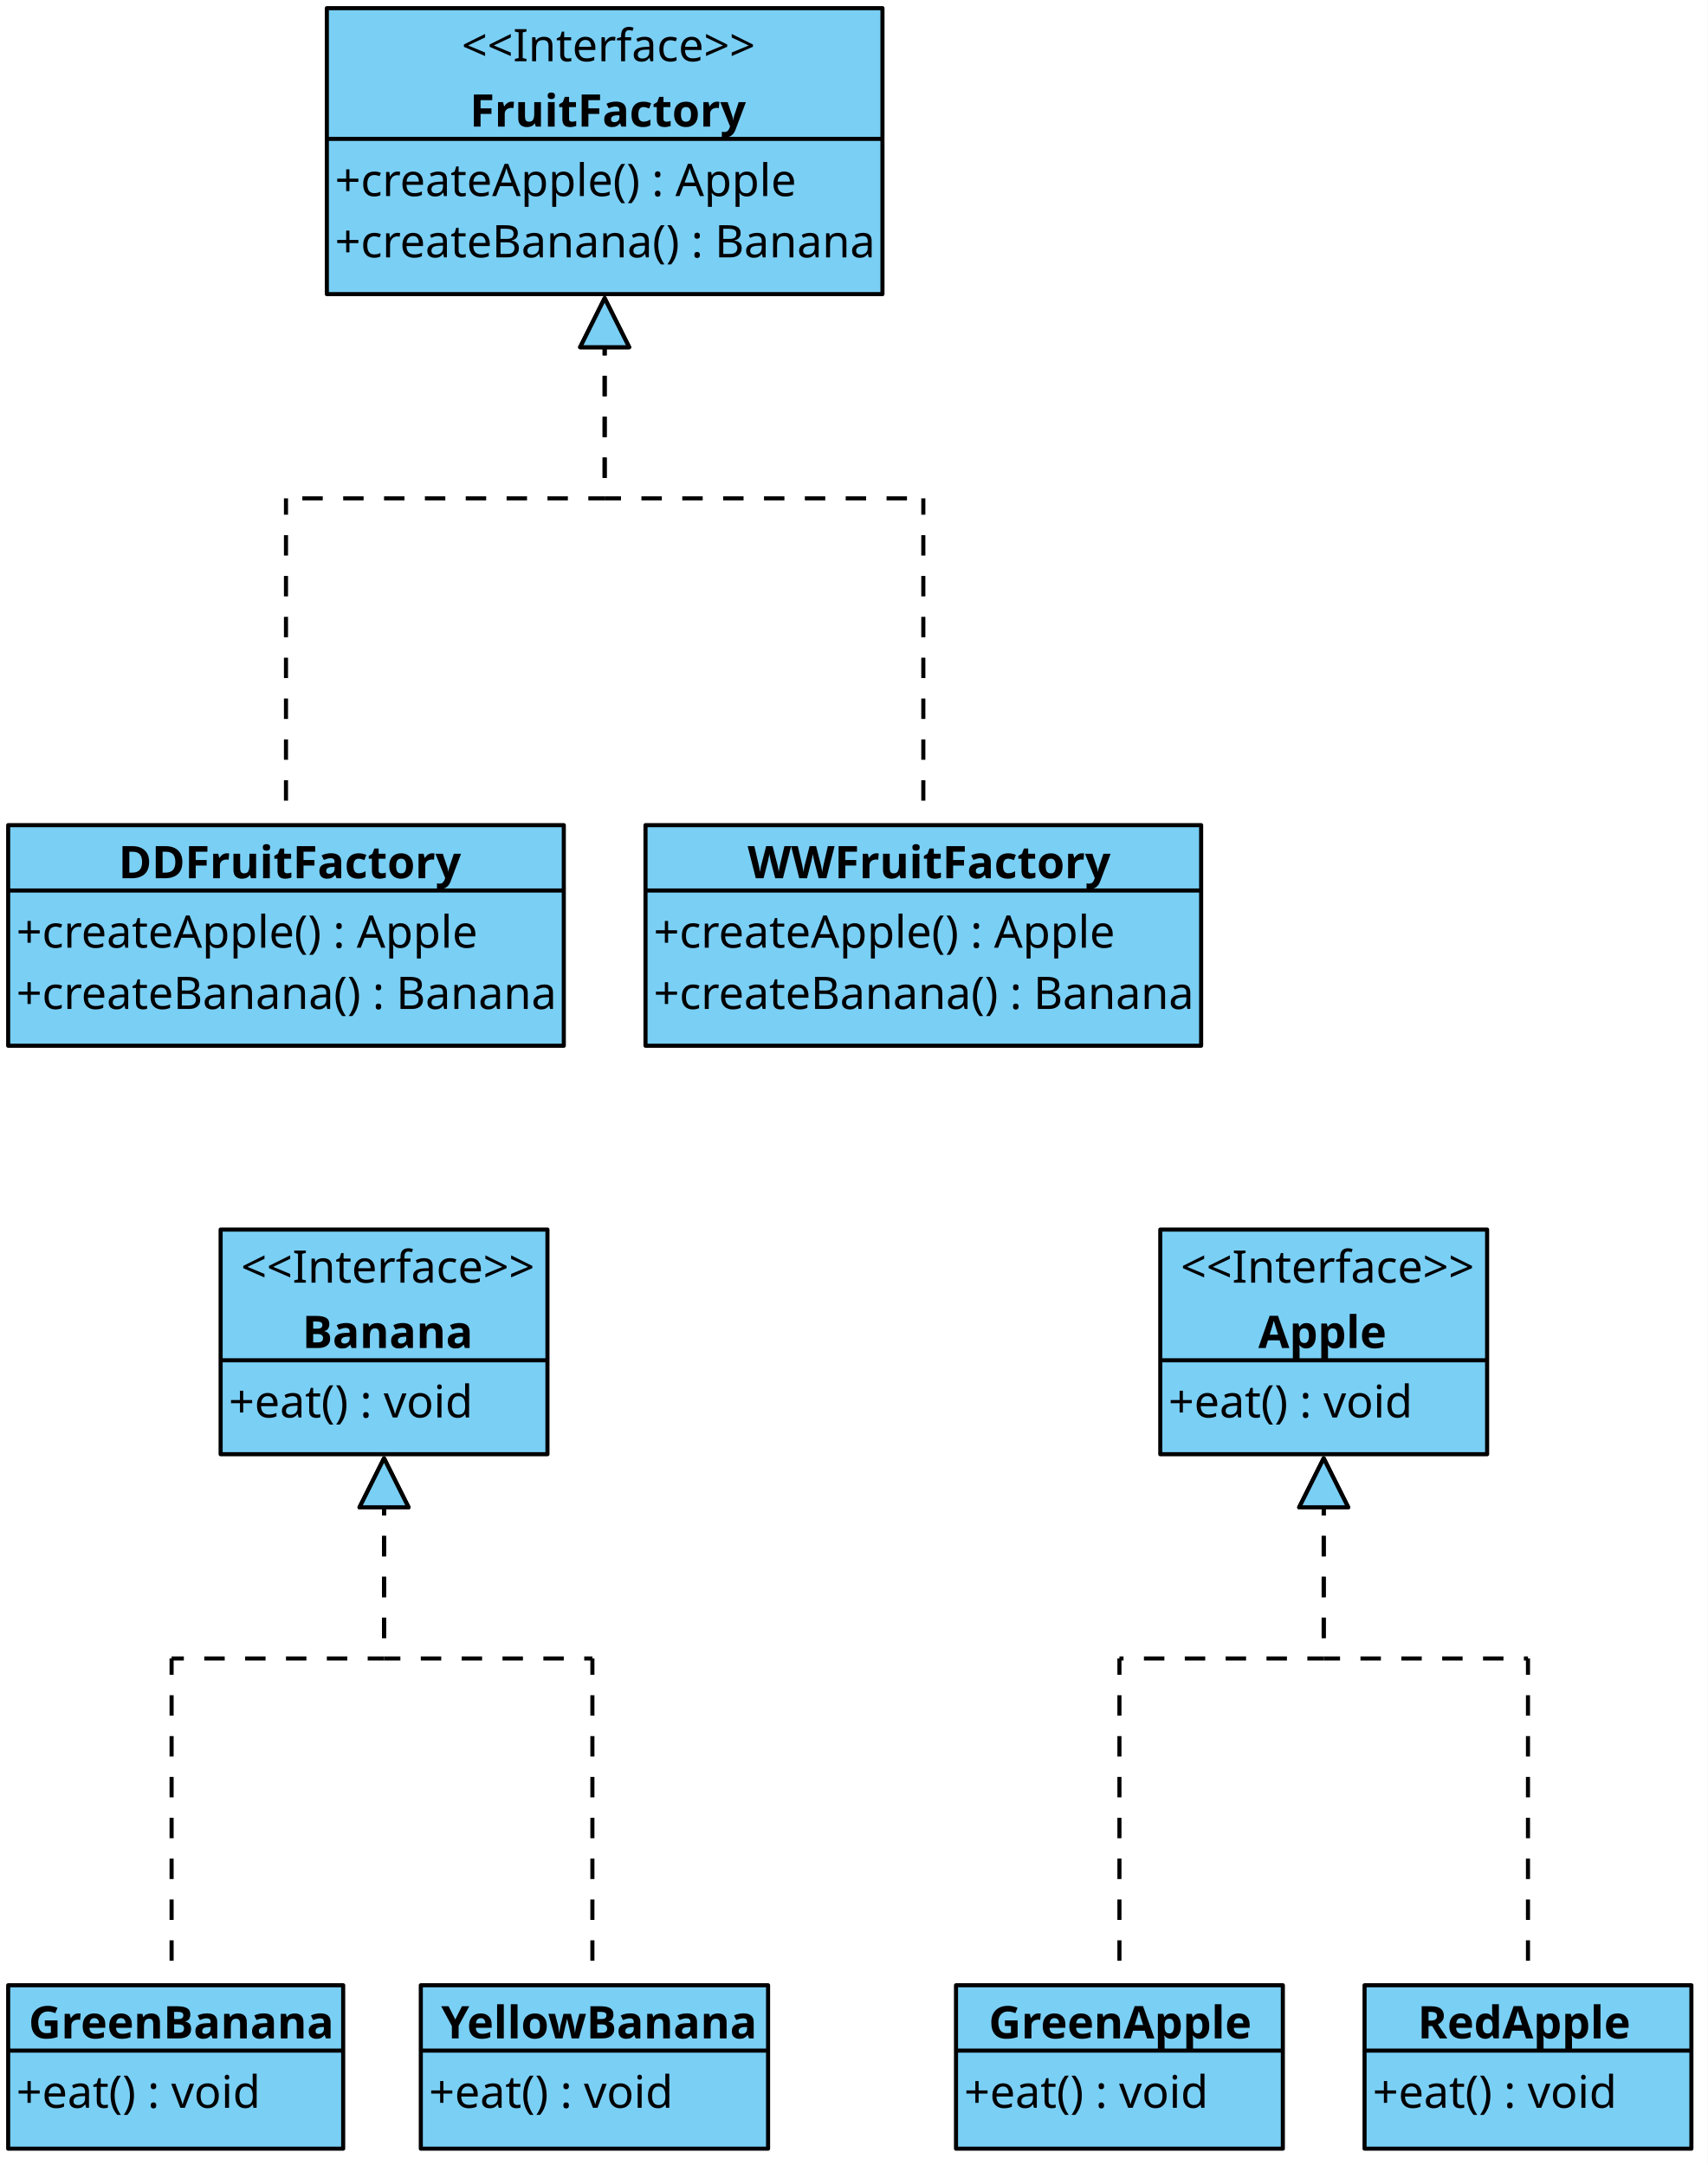
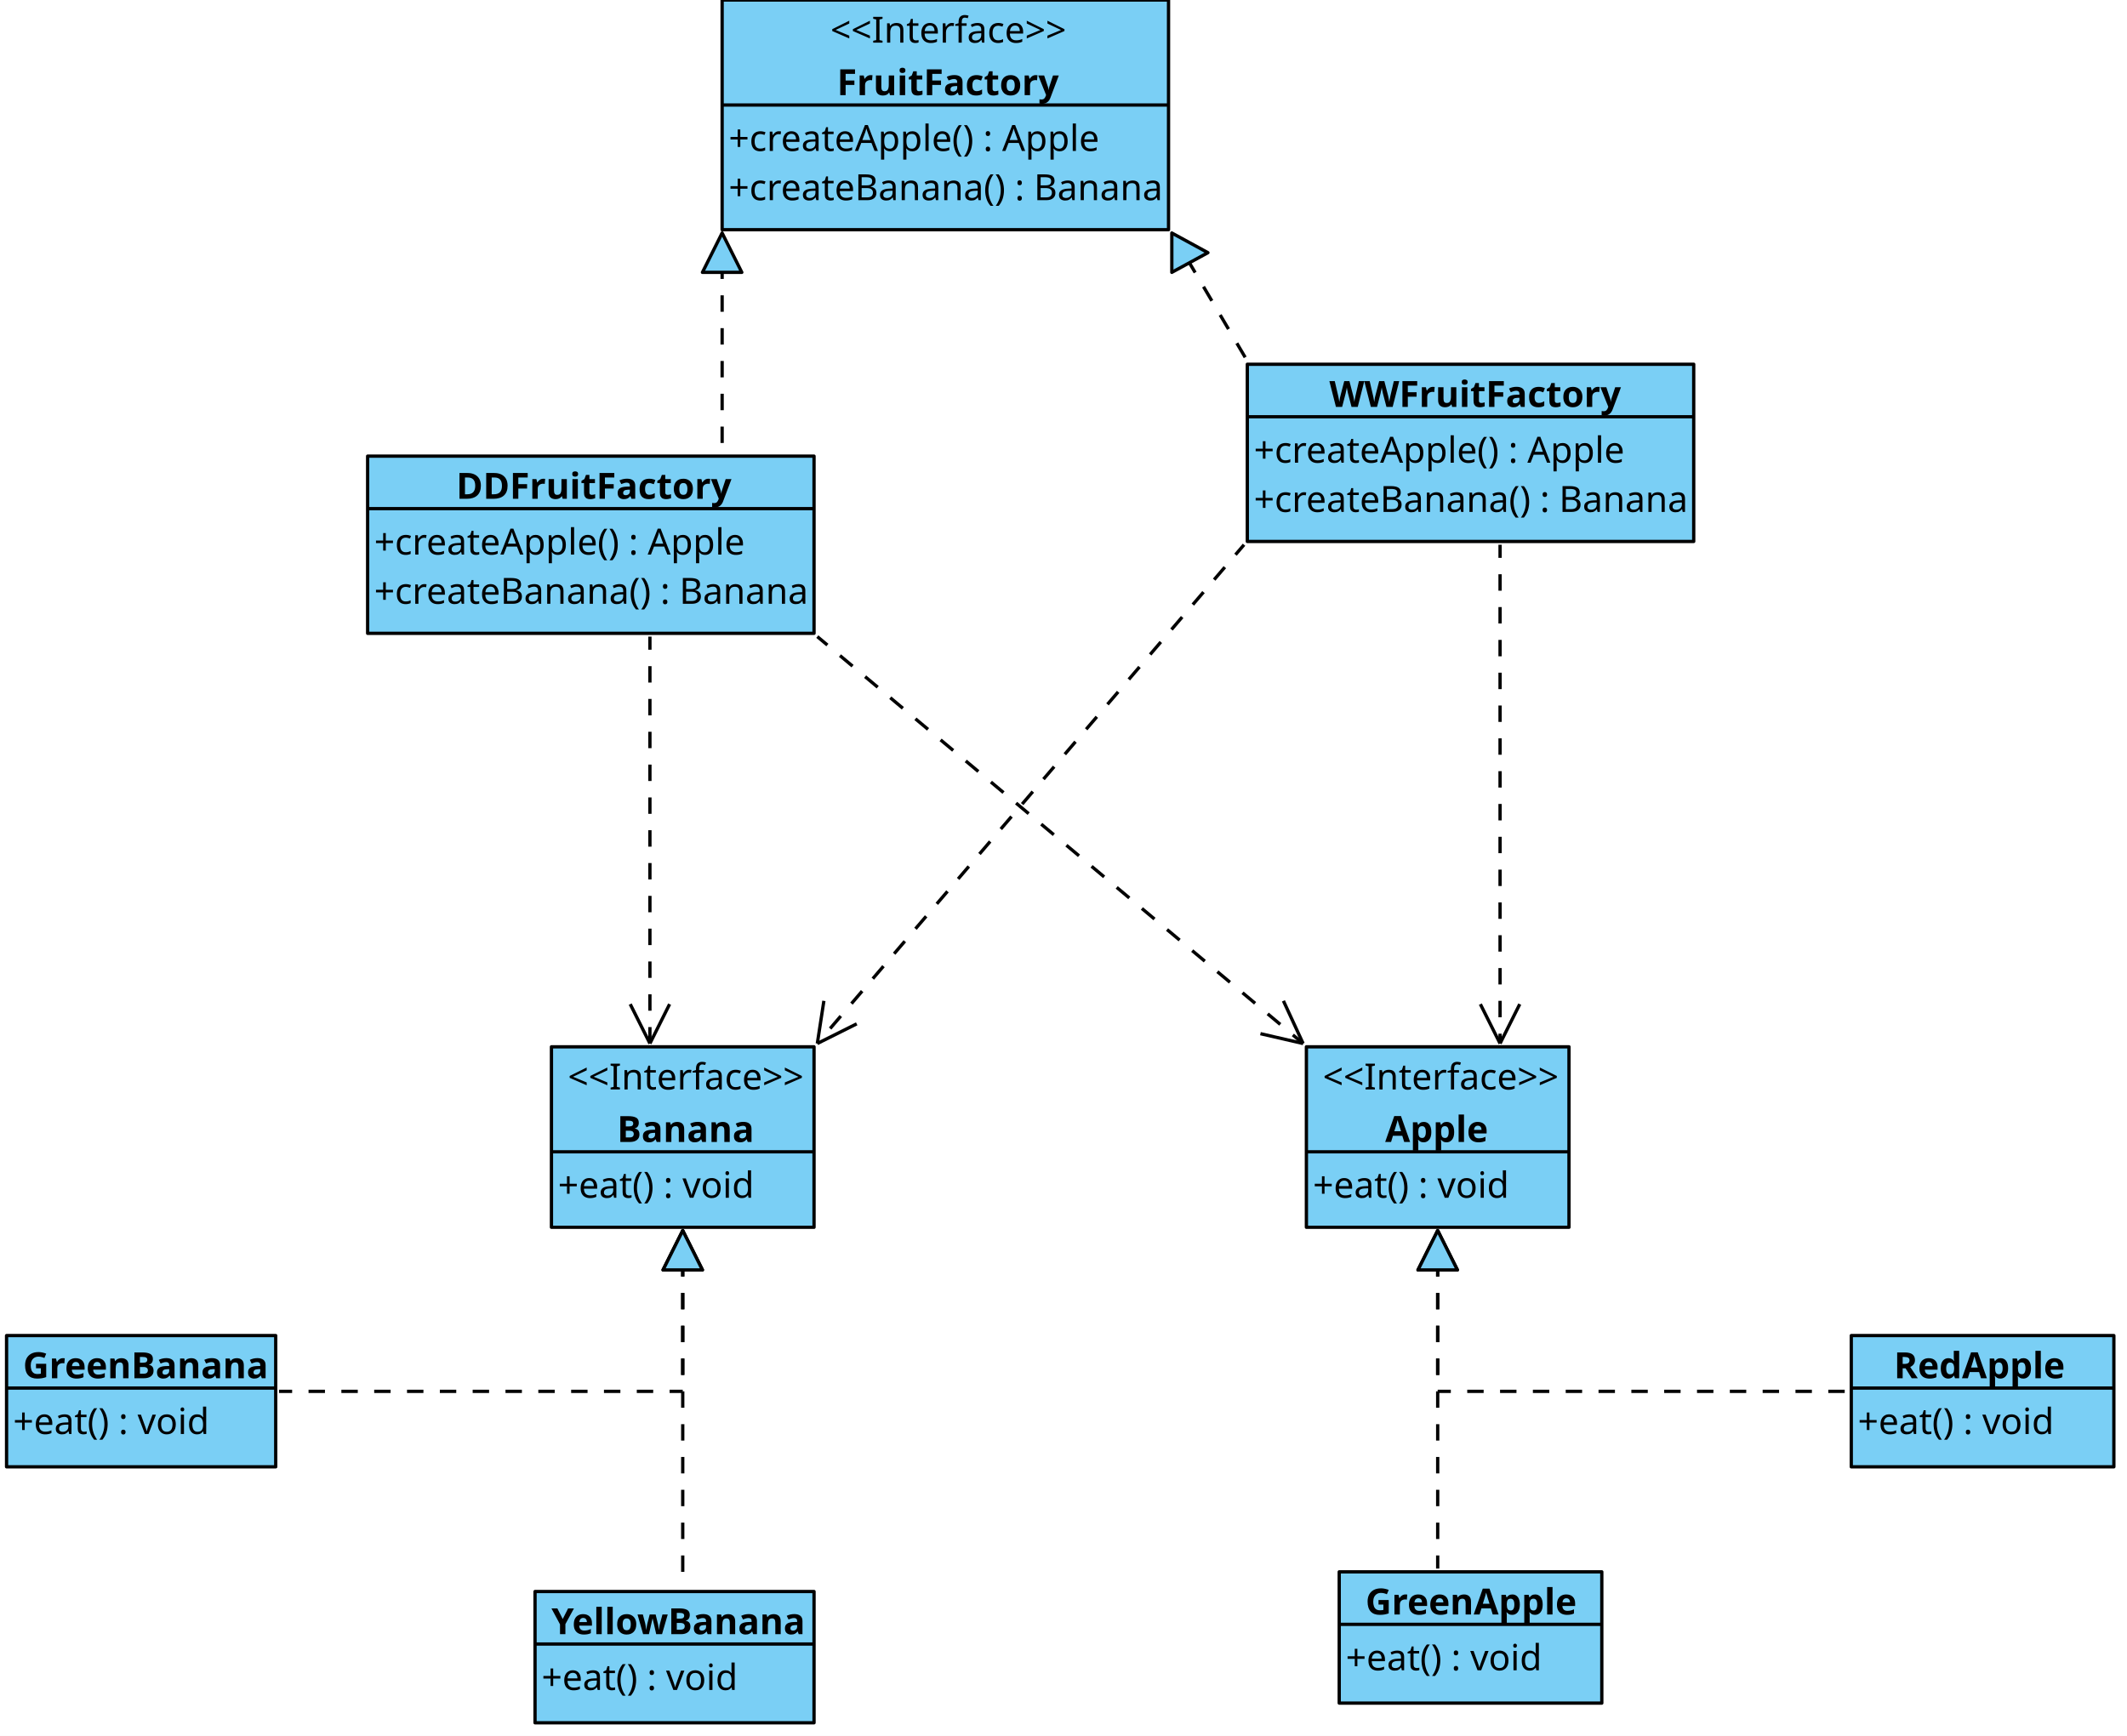
- <svg xmlns="http://www.w3.org/2000/svg" fill-opacity="0" color-rendering="auto" color-interpolation="auto" text-rendering="auto" stroke="rgb(0,0,0)" stroke-linecap="square" width="418" stroke-miterlimit="10" shape-rendering="auto" stroke-opacity="0" fill="rgb(0,0,0)" stroke-dasharray="none" font-weight="normal" stroke-width="1" height="530" font-family="'Dialog'" font-style="normal" stroke-linejoin="miter" font-size="12px" stroke-dashoffset="0" image-rendering="auto">
+ <svg xmlns="http://www.w3.org/2000/svg" fill-opacity="0" color-rendering="auto" color-interpolation="auto" text-rendering="auto" stroke="rgb(0,0,0)" stroke-linecap="square" width="648" stroke-miterlimit="10" shape-rendering="auto" stroke-opacity="0" fill="rgb(0,0,0)" stroke-dasharray="none" font-weight="normal" stroke-width="1" height="529" font-family="'Dialog'" font-style="normal" stroke-linejoin="miter" font-size="12px" stroke-dashoffset="0" image-rendering="auto">
  <defs id="genericDefs" />
  <g>
    <defs id="defs1">
      <clipPath clipPathUnits="userSpaceOnUse" id="clipPath1">
        <path d="M-7 -7 L96 -7 L96 51 L-7 51 L-7 -7 Z" />
      </clipPath>
      <clipPath clipPathUnits="userSpaceOnUse" id="clipPath2">
        <path d="M0 0 L0 24 L85 24 L85 0 Z" />
      </clipPath>
      <clipPath clipPathUnits="userSpaceOnUse" id="clipPath3">
        <path d="M0 0 L0 16 L85 16 L85 0 Z" />
      </clipPath>
      <clipPath clipPathUnits="userSpaceOnUse" id="clipPath4">
        <path d="M-7 -7 L147 -7 L147 65 L-7 65 L-7 -7 Z" />
      </clipPath>
      <clipPath clipPathUnits="userSpaceOnUse" id="clipPath5">
        <path d="M0 0 L0 38 L136 38 L136 0 Z" />
      </clipPath>
      <clipPath clipPathUnits="userSpaceOnUse" id="clipPath6">
        <path d="M0 0 L0 16 L136 16 L136 0 Z" />
      </clipPath>
      <clipPath clipPathUnits="userSpaceOnUse" id="clipPath7">
        <path d="M-7 -7 L91 -7 L91 51 L-7 51 L-7 -7 Z" />
      </clipPath>
      <clipPath clipPathUnits="userSpaceOnUse" id="clipPath8">
        <path d="M0 0 L0 24 L80 24 L80 0 Z" />
      </clipPath>
      <clipPath clipPathUnits="userSpaceOnUse" id="clipPath9">
        <path d="M0 0 L0 16 L80 16 L80 0 Z" />
      </clipPath>
      <clipPath clipPathUnits="userSpaceOnUse" id="clipPath10">
        <path d="M-7 -7 L93 -7 L93 51 L-7 51 L-7 -7 Z" />
      </clipPath>
      <clipPath clipPathUnits="userSpaceOnUse" id="clipPath11">
        <path d="M0 0 L0 24 L82 24 L82 0 Z" />
      </clipPath>
      <clipPath clipPathUnits="userSpaceOnUse" id="clipPath12">
        <path d="M0 0 L0 16 L82 16 L82 0 Z" />
      </clipPath>
      <clipPath clipPathUnits="userSpaceOnUse" id="clipPath13">
        <path d="M-7 -7 L147 -7 L147 81 L-7 81 L-7 -7 Z" />
      </clipPath>
      <clipPath clipPathUnits="userSpaceOnUse" id="clipPath14">
        <path d="M0 0 L0 32 L136 32 L136 0 Z" />
      </clipPath>
      <clipPath clipPathUnits="userSpaceOnUse" id="clipPath15">
        <path d="M-7 -7 L91 -7 L91 66 L-7 66 L-7 -7 Z" />
      </clipPath>
      <clipPath clipPathUnits="userSpaceOnUse" id="clipPath16">
        <path d="M0 0 L0 23 L80 23 L80 0 Z" />
      </clipPath>
      <clipPath clipPathUnits="userSpaceOnUse" id="clipPath17">
        <path d="M0 0 L0 32 L80 32 L80 0 Z" />
      </clipPath>
      <clipPath clipPathUnits="userSpaceOnUse" id="clipPath18">
-         <path d="M0 0 L182 0 L182 232 L0 232 L0 0 Z" />
+         <path d="M0 0 L104 0 L104 171 L0 171 L0 0 Z" />
      </clipPath>
      <clipPath clipPathUnits="userSpaceOnUse" id="clipPath19">
-         <path d="M0 0 L0 232 L182 232 L182 0 Z" />
+         <path d="M0 0 L0 171 L104 171 L104 0 Z" />
      </clipPath>
      <clipPath clipPathUnits="userSpaceOnUse" id="clipPath20">
-         <path d="M0 0 L154 0 L154 232 L0 232 L0 0 Z" />
+         <path d="M0 0 L104 0 L104 207 L0 207 L0 0 Z" />
      </clipPath>
      <clipPath clipPathUnits="userSpaceOnUse" id="clipPath21">
-         <path d="M0 0 L0 232 L154 232 L154 0 Z" />
+         <path d="M0 0 L0 207 L104 207 L104 0 Z" />
      </clipPath>
      <clipPath clipPathUnits="userSpaceOnUse" id="clipPath22">
-         <path d="M0 0 L156 0 L156 232 L0 232 L0 0 Z" />
+         <path d="M0 0 L227 0 L227 153 L0 153 L0 0 Z" />
      </clipPath>
      <clipPath clipPathUnits="userSpaceOnUse" id="clipPath23">
-         <path d="M0 0 L0 232 L156 232 L156 0 Z" />
+         <path d="M0 0 L0 153 L227 153 L227 0 Z" />
      </clipPath>
      <clipPath clipPathUnits="userSpaceOnUse" id="clipPath24">
-         <path d="M0 0 L155 0 L155 232 L0 232 L0 0 Z" />
+         <path d="M0 0 L229 0 L229 153 L0 153 L0 0 Z" />
      </clipPath>
      <clipPath clipPathUnits="userSpaceOnUse" id="clipPath25">
-         <path d="M0 0 L0 232 L155 232 L155 0 Z" />
+         <path d="M0 0 L0 153 L229 153 L229 0 Z" />
+       </clipPath>
+       <clipPath clipPathUnits="userSpaceOnUse" id="clipPath26">
+         <path d="M0 0 L127 0 L127 143 L0 143 L0 0 Z" />
+       </clipPath>
+       <clipPath clipPathUnits="userSpaceOnUse" id="clipPath27">
+         <path d="M0 0 L0 143 L127 143 L127 0 Z" />
+       </clipPath>
+       <clipPath clipPathUnits="userSpaceOnUse" id="clipPath28">
+         <path d="M0 0 L104 0 L104 213 L0 213 L0 0 Z" />
+       </clipPath>
+       <clipPath clipPathUnits="userSpaceOnUse" id="clipPath29">
+         <path d="M0 0 L0 213 L104 213 L104 0 Z" />
+       </clipPath>
+       <clipPath clipPathUnits="userSpaceOnUse" id="clipPath30">
+         <path d="M0 0 L104 0 L104 228 L0 228 L0 0 Z" />
+       </clipPath>
+       <clipPath clipPathUnits="userSpaceOnUse" id="clipPath31">
+         <path d="M0 0 L0 228 L104 228 L104 0 Z" />
+       </clipPath>
+       <clipPath clipPathUnits="userSpaceOnUse" id="clipPath32">
+         <path d="M0 0 L252 0 L252 228 L0 228 L0 0 Z" />
+       </clipPath>
+       <clipPath clipPathUnits="userSpaceOnUse" id="clipPath33">
+         <path d="M0 0 L0 228 L252 228 L252 0 Z" />
+       </clipPath>
+       <clipPath clipPathUnits="userSpaceOnUse" id="clipPath34">
+         <path d="M0 0 L234 0 L234 256 L0 256 L0 0 Z" />
+       </clipPath>
+       <clipPath clipPathUnits="userSpaceOnUse" id="clipPath35">
+         <path d="M0 0 L0 256 L234 256 L234 0 Z" />
+       </clipPath>
+       <clipPath clipPathUnits="userSpaceOnUse" id="clipPath36">
+         <path d="M0 0 L104 0 L104 256 L0 256 L0 0 Z" />
+       </clipPath>
+       <clipPath clipPathUnits="userSpaceOnUse" id="clipPath37">
+         <path d="M0 0 L0 256 L104 256 L104 0 Z" />
      </clipPath>
    </defs>
    <g fill="white" text-rendering="geometricPrecision" fill-opacity="1" stroke-opacity="1" stroke="white">
-       <rect x="0" width="418" height="530" y="0" stroke="none" />
-     </g>
-     <g font-size="11px" transform="translate(103,486)" fill-opacity="1" fill="rgb(122,207,245)" text-rendering="geometricPrecision" image-rendering="optimizeQuality" font-family="sans-serif" stroke="rgb(122,207,245)" font-weight="bold" stroke-opacity="1">
+       <rect x="0" width="648" height="529" y="0" stroke="none" />
+     </g>
+     <g font-size="11px" transform="translate(163,485)" fill-opacity="1" fill="rgb(122,207,245)" text-rendering="geometricPrecision" image-rendering="optimizeQuality" font-family="sans-serif" stroke="rgb(122,207,245)" font-weight="bold" stroke-opacity="1">
      <rect x="0" width="85" height="40" y="0" clip-path="url(#clipPath1)" stroke="none" />
    </g>
-     <g fill-opacity="1" text-rendering="geometricPrecision" stroke="black" stroke-linecap="butt" transform="translate(103,486)" stroke-miterlimit="0" stroke-opacity="1" fill="black" font-weight="bold" font-family="sans-serif" stroke-linejoin="round" font-size="11px" image-rendering="optimizeQuality">
+     <g fill-opacity="1" text-rendering="geometricPrecision" stroke="black" stroke-linecap="butt" transform="translate(163,485)" stroke-miterlimit="0" stroke-opacity="1" fill="black" font-weight="bold" font-family="sans-serif" stroke-linejoin="round" font-size="11px" image-rendering="optimizeQuality">
      <rect fill="none" x="0" width="85" height="40" y="0" clip-path="url(#clipPath1)" />
      <line y2="16" fill="none" x1="0" clip-path="url(#clipPath1)" x2="85" y1="16" />
    </g>
-     <g font-size="11px" transform="matrix(1,0,0,1,103,502)" fill-opacity="1" fill="black" text-rendering="geometricPrecision" image-rendering="optimizeQuality" font-family="sans-serif" stroke="black" stroke-opacity="1">
+     <g font-size="11px" transform="matrix(1,0,0,1,163,501)" fill-opacity="1" fill="black" text-rendering="geometricPrecision" image-rendering="optimizeQuality" font-family="sans-serif" stroke="black" stroke-opacity="1">
      <text x="2" xml:space="preserve" y="14" clip-path="url(#clipPath2)" stroke="none">+eat() : void</text>
    </g>
-     <g font-size="11px" transform="translate(103,486)" fill-opacity="1" fill="black" text-rendering="geometricPrecision" image-rendering="optimizeQuality" font-family="sans-serif" stroke="black" font-weight="bold" stroke-opacity="1">
+     <g font-size="11px" transform="translate(163,485)" fill-opacity="1" fill="black" text-rendering="geometricPrecision" image-rendering="optimizeQuality" font-family="sans-serif" stroke="black" font-weight="bold" stroke-opacity="1">
      <text x="5" xml:space="preserve" y="13" clip-path="url(#clipPath3)" stroke="none">YellowBanana</text>
    </g>
-     <g font-size="11px" transform="translate(158,202)" fill-opacity="1" fill="rgb(122,207,245)" text-rendering="geometricPrecision" image-rendering="optimizeQuality" font-family="sans-serif" stroke="rgb(122,207,245)" font-weight="bold" stroke-opacity="1">
+     <g font-size="11px" transform="translate(380,111)" fill-opacity="1" fill="rgb(122,207,245)" text-rendering="geometricPrecision" image-rendering="optimizeQuality" font-family="sans-serif" stroke="rgb(122,207,245)" font-weight="bold" stroke-opacity="1">
      <rect x="0" width="136" height="54" y="0" clip-path="url(#clipPath4)" stroke="none" />
    </g>
-     <g fill-opacity="1" text-rendering="geometricPrecision" stroke="black" stroke-linecap="butt" transform="translate(158,202)" stroke-miterlimit="0" stroke-opacity="1" fill="black" font-weight="bold" font-family="sans-serif" stroke-linejoin="round" font-size="11px" image-rendering="optimizeQuality">
+     <g fill-opacity="1" text-rendering="geometricPrecision" stroke="black" stroke-linecap="butt" transform="translate(380,111)" stroke-miterlimit="0" stroke-opacity="1" fill="black" font-weight="bold" font-family="sans-serif" stroke-linejoin="round" font-size="11px" image-rendering="optimizeQuality">
      <rect fill="none" x="0" width="136" height="54" y="0" clip-path="url(#clipPath4)" />
      <line y2="16" fill="none" x1="0" clip-path="url(#clipPath4)" x2="136" y1="16" />
    </g>
-     <g font-size="11px" transform="matrix(1,0,0,1,158,218)" fill-opacity="1" fill="black" text-rendering="geometricPrecision" image-rendering="optimizeQuality" font-family="sans-serif" stroke="black" stroke-opacity="1">
+     <g font-size="11px" transform="matrix(1,0,0,1,380,127)" fill-opacity="1" fill="black" text-rendering="geometricPrecision" image-rendering="optimizeQuality" font-family="sans-serif" stroke="black" stroke-opacity="1">
      <text x="2" xml:space="preserve" y="14" clip-path="url(#clipPath5)" stroke="none">+createApple() : Apple</text>
    </g>
-     <g font-size="11px" transform="matrix(1,0,0,1,158,218)" fill-opacity="1" fill="black" text-rendering="geometricPrecision" image-rendering="optimizeQuality" font-family="sans-serif" stroke="black" stroke-opacity="1">
+     <g font-size="11px" transform="matrix(1,0,0,1,380,127)" fill-opacity="1" fill="black" text-rendering="geometricPrecision" image-rendering="optimizeQuality" font-family="sans-serif" stroke="black" stroke-opacity="1">
      <text x="2" xml:space="preserve" y="29" clip-path="url(#clipPath5)" stroke="none">+createBanana() : Banana</text>
    </g>
-     <g font-size="11px" transform="translate(158,202)" fill-opacity="1" fill="black" text-rendering="geometricPrecision" image-rendering="optimizeQuality" font-family="sans-serif" stroke="black" font-weight="bold" stroke-opacity="1">
+     <g font-size="11px" transform="translate(380,111)" fill-opacity="1" fill="black" text-rendering="geometricPrecision" image-rendering="optimizeQuality" font-family="sans-serif" stroke="black" font-weight="bold" stroke-opacity="1">
      <text x="25" xml:space="preserve" y="13" clip-path="url(#clipPath6)" stroke="none">WWFruitFactory</text>
    </g>
-     <g font-size="11px" transform="translate(334,486)" fill-opacity="1" fill="rgb(122,207,245)" text-rendering="geometricPrecision" image-rendering="optimizeQuality" font-family="sans-serif" stroke="rgb(122,207,245)" font-weight="bold" stroke-opacity="1">
+     <g font-size="11px" transform="translate(564,407)" fill-opacity="1" fill="rgb(122,207,245)" text-rendering="geometricPrecision" image-rendering="optimizeQuality" font-family="sans-serif" stroke="rgb(122,207,245)" font-weight="bold" stroke-opacity="1">
      <rect x="0" width="80" height="40" y="0" clip-path="url(#clipPath7)" stroke="none" />
    </g>
-     <g fill-opacity="1" text-rendering="geometricPrecision" stroke="black" stroke-linecap="butt" transform="translate(334,486)" stroke-miterlimit="0" stroke-opacity="1" fill="black" font-weight="bold" font-family="sans-serif" stroke-linejoin="round" font-size="11px" image-rendering="optimizeQuality">
+     <g fill-opacity="1" text-rendering="geometricPrecision" stroke="black" stroke-linecap="butt" transform="translate(564,407)" stroke-miterlimit="0" stroke-opacity="1" fill="black" font-weight="bold" font-family="sans-serif" stroke-linejoin="round" font-size="11px" image-rendering="optimizeQuality">
      <rect fill="none" x="0" width="80" height="40" y="0" clip-path="url(#clipPath7)" />
      <line y2="16" fill="none" x1="0" clip-path="url(#clipPath7)" x2="80" y1="16" />
    </g>
-     <g font-size="11px" transform="matrix(1,0,0,1,334,502)" fill-opacity="1" fill="black" text-rendering="geometricPrecision" image-rendering="optimizeQuality" font-family="sans-serif" stroke="black" stroke-opacity="1">
+     <g font-size="11px" transform="matrix(1,0,0,1,564,423)" fill-opacity="1" fill="black" text-rendering="geometricPrecision" image-rendering="optimizeQuality" font-family="sans-serif" stroke="black" stroke-opacity="1">
      <text x="2" xml:space="preserve" y="14" clip-path="url(#clipPath8)" stroke="none">+eat() : void</text>
    </g>
-     <g font-size="11px" transform="translate(334,486)" fill-opacity="1" fill="black" text-rendering="geometricPrecision" image-rendering="optimizeQuality" font-family="sans-serif" stroke="black" font-weight="bold" stroke-opacity="1">
+     <g font-size="11px" transform="translate(564,407)" fill-opacity="1" fill="black" text-rendering="geometricPrecision" image-rendering="optimizeQuality" font-family="sans-serif" stroke="black" font-weight="bold" stroke-opacity="1">
      <text x="13" xml:space="preserve" y="13" clip-path="url(#clipPath9)" stroke="none">RedApple</text>
    </g>
-     <g font-size="11px" transform="translate(2,486)" fill-opacity="1" fill="rgb(122,207,245)" text-rendering="geometricPrecision" image-rendering="optimizeQuality" font-family="sans-serif" stroke="rgb(122,207,245)" font-weight="bold" stroke-opacity="1">
+     <g font-size="11px" transform="translate(2,407)" fill-opacity="1" fill="rgb(122,207,245)" text-rendering="geometricPrecision" image-rendering="optimizeQuality" font-family="sans-serif" stroke="rgb(122,207,245)" font-weight="bold" stroke-opacity="1">
      <rect x="0" width="82" height="40" y="0" clip-path="url(#clipPath10)" stroke="none" />
    </g>
-     <g fill-opacity="1" text-rendering="geometricPrecision" stroke="black" stroke-linecap="butt" transform="translate(2,486)" stroke-miterlimit="0" stroke-opacity="1" fill="black" font-weight="bold" font-family="sans-serif" stroke-linejoin="round" font-size="11px" image-rendering="optimizeQuality">
+     <g fill-opacity="1" text-rendering="geometricPrecision" stroke="black" stroke-linecap="butt" transform="translate(2,407)" stroke-miterlimit="0" stroke-opacity="1" fill="black" font-weight="bold" font-family="sans-serif" stroke-linejoin="round" font-size="11px" image-rendering="optimizeQuality">
      <rect fill="none" x="0" width="82" height="40" y="0" clip-path="url(#clipPath10)" />
      <line y2="16" fill="none" x1="0" clip-path="url(#clipPath10)" x2="82" y1="16" />
    </g>
-     <g font-size="11px" transform="matrix(1,0,0,1,2,502)" fill-opacity="1" fill="black" text-rendering="geometricPrecision" image-rendering="optimizeQuality" font-family="sans-serif" stroke="black" stroke-opacity="1">
+     <g font-size="11px" transform="matrix(1,0,0,1,2,423)" fill-opacity="1" fill="black" text-rendering="geometricPrecision" image-rendering="optimizeQuality" font-family="sans-serif" stroke="black" stroke-opacity="1">
      <text x="2" xml:space="preserve" y="14" clip-path="url(#clipPath11)" stroke="none">+eat() : void</text>
    </g>
-     <g font-size="11px" transform="translate(2,486)" fill-opacity="1" fill="black" text-rendering="geometricPrecision" image-rendering="optimizeQuality" font-family="sans-serif" stroke="black" font-weight="bold" stroke-opacity="1">
+     <g font-size="11px" transform="translate(2,407)" fill-opacity="1" fill="black" text-rendering="geometricPrecision" image-rendering="optimizeQuality" font-family="sans-serif" stroke="black" font-weight="bold" stroke-opacity="1">
      <text x="5" xml:space="preserve" y="13" clip-path="url(#clipPath12)" stroke="none">GreenBanana</text>
    </g>
-     <g font-size="11px" transform="translate(234,486)" fill-opacity="1" fill="rgb(122,207,245)" text-rendering="geometricPrecision" image-rendering="optimizeQuality" font-family="sans-serif" stroke="rgb(122,207,245)" font-weight="bold" stroke-opacity="1">
+     <g font-size="11px" transform="translate(408,479)" fill-opacity="1" fill="rgb(122,207,245)" text-rendering="geometricPrecision" image-rendering="optimizeQuality" font-family="sans-serif" stroke="rgb(122,207,245)" font-weight="bold" stroke-opacity="1">
      <rect x="0" width="80" height="40" y="0" clip-path="url(#clipPath7)" stroke="none" />
    </g>
-     <g fill-opacity="1" text-rendering="geometricPrecision" stroke="black" stroke-linecap="butt" transform="translate(234,486)" stroke-miterlimit="0" stroke-opacity="1" fill="black" font-weight="bold" font-family="sans-serif" stroke-linejoin="round" font-size="11px" image-rendering="optimizeQuality">
+     <g fill-opacity="1" text-rendering="geometricPrecision" stroke="black" stroke-linecap="butt" transform="translate(408,479)" stroke-miterlimit="0" stroke-opacity="1" fill="black" font-weight="bold" font-family="sans-serif" stroke-linejoin="round" font-size="11px" image-rendering="optimizeQuality">
      <rect fill="none" x="0" width="80" height="40" y="0" clip-path="url(#clipPath7)" />
      <line y2="16" fill="none" x1="0" clip-path="url(#clipPath7)" x2="80" y1="16" />
    </g>
-     <g font-size="11px" transform="matrix(1,0,0,1,234,502)" fill-opacity="1" fill="black" text-rendering="geometricPrecision" image-rendering="optimizeQuality" font-family="sans-serif" stroke="black" stroke-opacity="1">
+     <g font-size="11px" transform="matrix(1,0,0,1,408,495)" fill-opacity="1" fill="black" text-rendering="geometricPrecision" image-rendering="optimizeQuality" font-family="sans-serif" stroke="black" stroke-opacity="1">
      <text x="2" xml:space="preserve" y="14" clip-path="url(#clipPath8)" stroke="none">+eat() : void</text>
    </g>
-     <g font-size="11px" transform="translate(234,486)" fill-opacity="1" fill="black" text-rendering="geometricPrecision" image-rendering="optimizeQuality" font-family="sans-serif" stroke="black" font-weight="bold" stroke-opacity="1">
+     <g font-size="11px" transform="translate(408,479)" fill-opacity="1" fill="black" text-rendering="geometricPrecision" image-rendering="optimizeQuality" font-family="sans-serif" stroke="black" font-weight="bold" stroke-opacity="1">
      <text x="8" xml:space="preserve" y="13" clip-path="url(#clipPath9)" stroke="none">GreenApple</text>
    </g>
-     <g font-size="11px" transform="translate(80,2)" fill-opacity="1" fill="rgb(122,207,245)" text-rendering="geometricPrecision" image-rendering="optimizeQuality" font-family="sans-serif" stroke="rgb(122,207,245)" font-weight="bold" stroke-opacity="1">
+     <g font-size="11px" transform="translate(220,0)" fill-opacity="1" fill="rgb(122,207,245)" text-rendering="geometricPrecision" image-rendering="optimizeQuality" font-family="sans-serif" stroke="rgb(122,207,245)" font-weight="bold" stroke-opacity="1">
      <rect x="0" width="136" height="70" y="0" clip-path="url(#clipPath13)" stroke="none" />
    </g>
-     <g fill-opacity="1" text-rendering="geometricPrecision" stroke="black" stroke-linecap="butt" transform="translate(80,2)" stroke-miterlimit="0" stroke-opacity="1" fill="black" font-weight="bold" font-family="sans-serif" stroke-linejoin="round" font-size="11px" image-rendering="optimizeQuality">
+     <g fill-opacity="1" text-rendering="geometricPrecision" stroke="black" stroke-linecap="butt" transform="translate(220,0)" stroke-miterlimit="0" stroke-opacity="1" fill="black" font-weight="bold" font-family="sans-serif" stroke-linejoin="round" font-size="11px" image-rendering="optimizeQuality">
      <rect fill="none" x="0" width="136" height="70" y="0" clip-path="url(#clipPath13)" />
      <line y2="32" fill="none" x1="0" clip-path="url(#clipPath13)" x2="136" y1="32" />
    </g>
-     <g font-size="11px" transform="matrix(1,0,0,1,80,34)" fill-opacity="1" fill="black" text-rendering="geometricPrecision" image-rendering="optimizeQuality" font-family="sans-serif" stroke="black" stroke-opacity="1">
+     <g font-size="11px" transform="matrix(1,0,0,1,220,32)" fill-opacity="1" fill="black" text-rendering="geometricPrecision" image-rendering="optimizeQuality" font-family="sans-serif" stroke="black" stroke-opacity="1">
      <text x="2" xml:space="preserve" y="14" clip-path="url(#clipPath5)" stroke="none">+createApple() : Apple</text>
    </g>
-     <g font-size="11px" transform="matrix(1,0,0,1,80,34)" fill-opacity="1" fill="black" text-rendering="geometricPrecision" image-rendering="optimizeQuality" font-family="sans-serif" stroke="black" stroke-opacity="1">
+     <g font-size="11px" transform="matrix(1,0,0,1,220,32)" fill-opacity="1" fill="black" text-rendering="geometricPrecision" image-rendering="optimizeQuality" font-family="sans-serif" stroke="black" stroke-opacity="1">
      <text x="2" xml:space="preserve" y="29" clip-path="url(#clipPath5)" stroke="none">+createBanana() : Banana</text>
    </g>
-     <g font-size="11px" transform="translate(80,2)" fill-opacity="1" fill="black" text-rendering="geometricPrecision" image-rendering="optimizeQuality" font-family="sans-serif" stroke="black" stroke-opacity="1">
+     <g font-size="11px" transform="translate(220,0)" fill-opacity="1" fill="black" text-rendering="geometricPrecision" image-rendering="optimizeQuality" font-family="sans-serif" stroke="black" stroke-opacity="1">
      <text x="33" xml:space="preserve" y="13" clip-path="url(#clipPath14)" stroke="none">&lt;&lt;Interface&gt;&gt;</text>
      <text x="35" xml:space="preserve" y="29" clip-path="url(#clipPath14)" font-weight="bold" stroke="none">FruitFactory</text>
    </g>
-     <g font-size="11px" transform="translate(2,202)" fill-opacity="1" fill="rgb(122,207,245)" text-rendering="geometricPrecision" image-rendering="optimizeQuality" font-family="sans-serif" stroke="rgb(122,207,245)" font-weight="bold" stroke-opacity="1">
+     <g font-size="11px" transform="translate(112,139)" fill-opacity="1" fill="rgb(122,207,245)" text-rendering="geometricPrecision" image-rendering="optimizeQuality" font-family="sans-serif" stroke="rgb(122,207,245)" font-weight="bold" stroke-opacity="1">
      <rect x="0" width="136" height="54" y="0" clip-path="url(#clipPath4)" stroke="none" />
    </g>
-     <g fill-opacity="1" text-rendering="geometricPrecision" stroke="black" stroke-linecap="butt" transform="translate(2,202)" stroke-miterlimit="0" stroke-opacity="1" fill="black" font-weight="bold" font-family="sans-serif" stroke-linejoin="round" font-size="11px" image-rendering="optimizeQuality">
+     <g fill-opacity="1" text-rendering="geometricPrecision" stroke="black" stroke-linecap="butt" transform="translate(112,139)" stroke-miterlimit="0" stroke-opacity="1" fill="black" font-weight="bold" font-family="sans-serif" stroke-linejoin="round" font-size="11px" image-rendering="optimizeQuality">
      <rect fill="none" x="0" width="136" height="54" y="0" clip-path="url(#clipPath4)" />
      <line y2="16" fill="none" x1="0" clip-path="url(#clipPath4)" x2="136" y1="16" />
    </g>
-     <g font-size="11px" transform="matrix(1,0,0,1,2,218)" fill-opacity="1" fill="black" text-rendering="geometricPrecision" image-rendering="optimizeQuality" font-family="sans-serif" stroke="black" stroke-opacity="1">
+     <g font-size="11px" transform="matrix(1,0,0,1,112,155)" fill-opacity="1" fill="black" text-rendering="geometricPrecision" image-rendering="optimizeQuality" font-family="sans-serif" stroke="black" stroke-opacity="1">
      <text x="2" xml:space="preserve" y="14" clip-path="url(#clipPath5)" stroke="none">+createApple() : Apple</text>
    </g>
-     <g font-size="11px" transform="matrix(1,0,0,1,2,218)" fill-opacity="1" fill="black" text-rendering="geometricPrecision" image-rendering="optimizeQuality" font-family="sans-serif" stroke="black" stroke-opacity="1">
+     <g font-size="11px" transform="matrix(1,0,0,1,112,155)" fill-opacity="1" fill="black" text-rendering="geometricPrecision" image-rendering="optimizeQuality" font-family="sans-serif" stroke="black" stroke-opacity="1">
      <text x="2" xml:space="preserve" y="29" clip-path="url(#clipPath5)" stroke="none">+createBanana() : Banana</text>
    </g>
-     <g font-size="11px" transform="translate(2,202)" fill-opacity="1" fill="black" text-rendering="geometricPrecision" image-rendering="optimizeQuality" font-family="sans-serif" stroke="black" font-weight="bold" stroke-opacity="1">
+     <g font-size="11px" transform="translate(112,139)" fill-opacity="1" fill="black" text-rendering="geometricPrecision" image-rendering="optimizeQuality" font-family="sans-serif" stroke="black" font-weight="bold" stroke-opacity="1">
      <text x="27" xml:space="preserve" y="13" clip-path="url(#clipPath6)" stroke="none">DDFruitFactory</text>
    </g>
-     <g font-size="11px" transform="translate(54,301)" fill-opacity="1" fill="rgb(122,207,245)" text-rendering="geometricPrecision" image-rendering="optimizeQuality" font-family="sans-serif" stroke="rgb(122,207,245)" font-weight="bold" stroke-opacity="1">
+     <g font-size="11px" transform="translate(168,319)" fill-opacity="1" fill="rgb(122,207,245)" text-rendering="geometricPrecision" image-rendering="optimizeQuality" font-family="sans-serif" stroke="rgb(122,207,245)" font-weight="bold" stroke-opacity="1">
      <rect x="0" width="80" height="55" y="0" clip-path="url(#clipPath15)" stroke="none" />
    </g>
-     <g fill-opacity="1" text-rendering="geometricPrecision" stroke="black" stroke-linecap="butt" transform="translate(54,301)" stroke-miterlimit="0" stroke-opacity="1" fill="black" font-weight="bold" font-family="sans-serif" stroke-linejoin="round" font-size="11px" image-rendering="optimizeQuality">
+     <g fill-opacity="1" text-rendering="geometricPrecision" stroke="black" stroke-linecap="butt" transform="translate(168,319)" stroke-miterlimit="0" stroke-opacity="1" fill="black" font-weight="bold" font-family="sans-serif" stroke-linejoin="round" font-size="11px" image-rendering="optimizeQuality">
      <rect fill="none" x="0" width="80" height="55" y="0" clip-path="url(#clipPath15)" />
      <line y2="32" fill="none" x1="0" clip-path="url(#clipPath15)" x2="80" y1="32" />
    </g>
-     <g font-size="11px" transform="matrix(1,0,0,1,54,333)" fill-opacity="1" fill="black" text-rendering="geometricPrecision" image-rendering="optimizeQuality" font-family="sans-serif" stroke="black" stroke-opacity="1">
+     <g font-size="11px" transform="matrix(1,0,0,1,168,351)" fill-opacity="1" fill="black" text-rendering="geometricPrecision" image-rendering="optimizeQuality" font-family="sans-serif" stroke="black" stroke-opacity="1">
      <text x="2" xml:space="preserve" y="14" clip-path="url(#clipPath16)" stroke="none">+eat() : void</text>
    </g>
-     <g font-size="11px" transform="translate(54,301)" fill-opacity="1" fill="black" text-rendering="geometricPrecision" image-rendering="optimizeQuality" font-family="sans-serif" stroke="black" stroke-opacity="1">
+     <g font-size="11px" transform="translate(168,319)" fill-opacity="1" fill="black" text-rendering="geometricPrecision" image-rendering="optimizeQuality" font-family="sans-serif" stroke="black" stroke-opacity="1">
      <text x="5" xml:space="preserve" y="13" clip-path="url(#clipPath17)" stroke="none">&lt;&lt;Interface&gt;&gt;</text>
      <text x="20" xml:space="preserve" y="29" clip-path="url(#clipPath17)" font-weight="bold" stroke="none">Banana</text>
    </g>
-     <g font-size="11px" transform="translate(284,301)" fill-opacity="1" fill="rgb(122,207,245)" text-rendering="geometricPrecision" image-rendering="optimizeQuality" font-family="sans-serif" stroke="rgb(122,207,245)" font-weight="bold" stroke-opacity="1">
+     <g font-size="11px" transform="translate(398,319)" fill-opacity="1" fill="rgb(122,207,245)" text-rendering="geometricPrecision" image-rendering="optimizeQuality" font-family="sans-serif" stroke="rgb(122,207,245)" font-weight="bold" stroke-opacity="1">
      <rect x="0" width="80" height="55" y="0" clip-path="url(#clipPath15)" stroke="none" />
    </g>
-     <g fill-opacity="1" text-rendering="geometricPrecision" stroke="black" stroke-linecap="butt" transform="translate(284,301)" stroke-miterlimit="0" stroke-opacity="1" fill="black" font-weight="bold" font-family="sans-serif" stroke-linejoin="round" font-size="11px" image-rendering="optimizeQuality">
+     <g fill-opacity="1" text-rendering="geometricPrecision" stroke="black" stroke-linecap="butt" transform="translate(398,319)" stroke-miterlimit="0" stroke-opacity="1" fill="black" font-weight="bold" font-family="sans-serif" stroke-linejoin="round" font-size="11px" image-rendering="optimizeQuality">
      <rect fill="none" x="0" width="80" height="55" y="0" clip-path="url(#clipPath15)" />
      <line y2="32" fill="none" x1="0" clip-path="url(#clipPath15)" x2="80" y1="32" />
    </g>
-     <g font-size="11px" transform="matrix(1,0,0,1,284,333)" fill-opacity="1" fill="black" text-rendering="geometricPrecision" image-rendering="optimizeQuality" font-family="sans-serif" stroke="black" stroke-opacity="1">
+     <g font-size="11px" transform="matrix(1,0,0,1,398,351)" fill-opacity="1" fill="black" text-rendering="geometricPrecision" image-rendering="optimizeQuality" font-family="sans-serif" stroke="black" stroke-opacity="1">
      <text x="2" xml:space="preserve" y="14" clip-path="url(#clipPath16)" stroke="none">+eat() : void</text>
    </g>
-     <g font-size="11px" transform="translate(284,301)" fill-opacity="1" fill="black" text-rendering="geometricPrecision" image-rendering="optimizeQuality" font-family="sans-serif" stroke="black" stroke-opacity="1">
+     <g font-size="11px" transform="translate(398,319)" fill-opacity="1" fill="black" text-rendering="geometricPrecision" image-rendering="optimizeQuality" font-family="sans-serif" stroke="black" stroke-opacity="1">
      <text x="5" xml:space="preserve" y="13" clip-path="url(#clipPath17)" stroke="none">&lt;&lt;Interface&gt;&gt;</text>
      <text x="24" xml:space="preserve" y="29" clip-path="url(#clipPath17)" font-weight="bold" stroke="none">Apple</text>
    </g>
-     <g fill-opacity="1" text-rendering="geometricPrecision" stroke="black" stroke-linecap="butt" transform="translate(20,23)" stroke-opacity="1" fill="black" stroke-dasharray="5" font-family="sans-serif" stroke-linejoin="round" font-size="11px" stroke-dashoffset="1" image-rendering="optimizeQuality">
-       <line y2="99" fill="none" x1="128" clip-path="url(#clipPath19)" x2="128" y1="50" />
-       <line y2="99" fill="none" x1="128" clip-path="url(#clipPath19)" x2="50" y1="99" />
-       <line y2="178" fill="none" x1="50" clip-path="url(#clipPath19)" x2="50" y1="99" />
-     </g>
-     <g stroke-linecap="butt" font-size="11px" transform="translate(20,23)" fill-opacity="1" fill="rgb(122,207,245)" text-rendering="geometricPrecision" image-rendering="optimizeQuality" font-family="sans-serif" stroke-linejoin="round" stroke="rgb(122,207,245)" stroke-opacity="1">
-       <polygon points=" 128 50 122 62 134 62" stroke="none" clip-path="url(#clipPath19)" />
-       <polygon fill="none" clip-path="url(#clipPath19)" points=" 128 50 122 62 134 62" stroke="black" />
-     </g>
-     <g fill-opacity="1" text-rendering="geometricPrecision" stroke="black" stroke-linecap="butt" transform="translate(224,307)" stroke-opacity="1" fill="black" stroke-dasharray="5" font-family="sans-serif" stroke-linejoin="round" font-size="11px" stroke-dashoffset="1" image-rendering="optimizeQuality">
-       <line y2="99" fill="none" x1="100" clip-path="url(#clipPath21)" x2="100" y1="50" />
-       <line y2="99" fill="none" x1="100" clip-path="url(#clipPath21)" x2="50" y1="99" />
-       <line y2="178" fill="none" x1="50" clip-path="url(#clipPath21)" x2="50" y1="99" />
-     </g>
-     <g stroke-linecap="butt" font-size="11px" transform="translate(224,307)" fill-opacity="1" fill="rgb(122,207,245)" text-rendering="geometricPrecision" image-rendering="optimizeQuality" font-family="sans-serif" stroke-linejoin="round" stroke="rgb(122,207,245)" stroke-opacity="1">
-       <polygon points=" 100 50 94 62 106 62" stroke="none" clip-path="url(#clipPath21)" />
-       <polygon fill="none" clip-path="url(#clipPath21)" points=" 100 50 94 62 106 62" stroke="black" />
-     </g>
-     <g fill-opacity="1" text-rendering="geometricPrecision" stroke="black" stroke-linecap="butt" transform="translate(-8,307)" stroke-opacity="1" fill="black" stroke-dasharray="5" font-family="sans-serif" stroke-linejoin="round" font-size="11px" stroke-dashoffset="1" image-rendering="optimizeQuality">
-       <line y2="99" fill="none" x1="102" clip-path="url(#clipPath23)" x2="102" y1="50" />
-       <line y2="99" fill="none" x1="102" clip-path="url(#clipPath23)" x2="50" y1="99" />
-       <line y2="178" fill="none" x1="50" clip-path="url(#clipPath23)" x2="50" y1="99" />
-     </g>
-     <g stroke-linecap="butt" font-size="11px" transform="translate(-8,307)" fill-opacity="1" fill="rgb(122,207,245)" text-rendering="geometricPrecision" image-rendering="optimizeQuality" font-family="sans-serif" stroke-linejoin="round" stroke="rgb(122,207,245)" stroke-opacity="1">
-       <polygon points=" 102 50 96 62 108 62" stroke="none" clip-path="url(#clipPath23)" />
-       <polygon fill="none" clip-path="url(#clipPath23)" points=" 102 50 96 62 108 62" stroke="black" />
-     </g>
-     <g fill-opacity="1" text-rendering="geometricPrecision" stroke="black" stroke-linecap="butt" transform="translate(274,307)" stroke-opacity="1" fill="black" stroke-dasharray="5" font-family="sans-serif" stroke-linejoin="round" font-size="11px" stroke-dashoffset="1" image-rendering="optimizeQuality">
-       <line y2="99" fill="none" x1="50" clip-path="url(#clipPath21)" x2="50" y1="50" />
-       <line y2="99" fill="none" x1="50" clip-path="url(#clipPath21)" x2="100" y1="99" />
-       <line y2="178" fill="none" x1="100" clip-path="url(#clipPath21)" x2="100" y1="99" />
-     </g>
-     <g stroke-linecap="butt" font-size="11px" transform="translate(274,307)" fill-opacity="1" fill="rgb(122,207,245)" text-rendering="geometricPrecision" image-rendering="optimizeQuality" font-family="sans-serif" stroke-linejoin="round" stroke="rgb(122,207,245)" stroke-opacity="1">
+     <g fill-opacity="1" text-rendering="geometricPrecision" stroke="black" stroke-linecap="butt" transform="translate(170,21)" stroke-opacity="1" fill="black" stroke-dasharray="5" font-family="sans-serif" stroke-linejoin="round" font-size="11px" stroke-dashoffset="1" image-rendering="optimizeQuality">
+       <line y2="117" fill="none" x1="50" clip-path="url(#clipPath19)" x2="50" y1="50" />
+     </g>
+     <g stroke-linecap="butt" font-size="11px" transform="translate(170,21)" fill-opacity="1" fill="rgb(122,207,245)" text-rendering="geometricPrecision" image-rendering="optimizeQuality" font-family="sans-serif" stroke-linejoin="round" stroke="rgb(122,207,245)" stroke-opacity="1">
+       <polygon points=" 50 50 44 62 56 62" stroke="none" clip-path="url(#clipPath19)" />
+       <polygon fill="none" clip-path="url(#clipPath19)" points=" 50 50 44 62 56 62" stroke="black" />
+     </g>
+     <g fill-opacity="1" text-rendering="geometricPrecision" stroke="black" stroke-linecap="butt" transform="translate(388,325)" stroke-opacity="1" fill="black" stroke-dasharray="5" font-family="sans-serif" stroke-linejoin="round" font-size="11px" stroke-dashoffset="1" image-rendering="optimizeQuality">
+       <line y2="153" fill="none" x1="50" clip-path="url(#clipPath21)" x2="50" y1="50" />
+     </g>
+     <g stroke-linecap="butt" font-size="11px" transform="translate(388,325)" fill-opacity="1" fill="rgb(122,207,245)" text-rendering="geometricPrecision" image-rendering="optimizeQuality" font-family="sans-serif" stroke-linejoin="round" stroke="rgb(122,207,245)" stroke-opacity="1">
      <polygon points=" 50 50 44 62 56 62" stroke="none" clip-path="url(#clipPath21)" />
      <polygon fill="none" clip-path="url(#clipPath21)" points=" 50 50 44 62 56 62" stroke="black" />
    </g>
-     <g fill-opacity="1" text-rendering="geometricPrecision" stroke="black" stroke-linecap="butt" transform="translate(98,23)" stroke-opacity="1" fill="black" stroke-dasharray="5" font-family="sans-serif" stroke-linejoin="round" font-size="11px" stroke-dashoffset="1" image-rendering="optimizeQuality">
-       <line y2="99" fill="none" x1="50" clip-path="url(#clipPath19)" x2="50" y1="50" />
-       <line y2="99" fill="none" x1="50" clip-path="url(#clipPath19)" x2="128" y1="99" />
-       <line y2="178" fill="none" x1="128" clip-path="url(#clipPath19)" x2="128" y1="99" />
-     </g>
-     <g stroke-linecap="butt" font-size="11px" transform="translate(98,23)" fill-opacity="1" fill="rgb(122,207,245)" text-rendering="geometricPrecision" image-rendering="optimizeQuality" font-family="sans-serif" stroke-linejoin="round" stroke="rgb(122,207,245)" stroke-opacity="1">
-       <polygon points=" 50 50 44 62 56 62" stroke="none" clip-path="url(#clipPath19)" />
-       <polygon fill="none" clip-path="url(#clipPath19)" points=" 50 50 44 62 56 62" stroke="black" />
-     </g>
-     <g fill-opacity="1" text-rendering="geometricPrecision" stroke="black" stroke-linecap="butt" transform="translate(44,307)" stroke-opacity="1" fill="black" stroke-dasharray="5" font-family="sans-serif" stroke-linejoin="round" font-size="11px" stroke-dashoffset="1" image-rendering="optimizeQuality">
+     <g fill-opacity="1" text-rendering="geometricPrecision" stroke="black" stroke-linecap="butt" transform="translate(35,325)" stroke-opacity="1" fill="black" stroke-dasharray="5" font-family="sans-serif" stroke-linejoin="round" font-size="11px" stroke-dashoffset="1" image-rendering="optimizeQuality">
+       <line y2="99" fill="none" x1="173" clip-path="url(#clipPath23)" x2="173" y1="50" />
+       <line y2="99" fill="none" x1="173" clip-path="url(#clipPath23)" x2="50" y1="99" />
+     </g>
+     <g stroke-linecap="butt" font-size="11px" transform="translate(35,325)" fill-opacity="1" fill="rgb(122,207,245)" text-rendering="geometricPrecision" image-rendering="optimizeQuality" font-family="sans-serif" stroke-linejoin="round" stroke="rgb(122,207,245)" stroke-opacity="1">
+       <polygon points=" 173 50 167 62 179 62" stroke="none" clip-path="url(#clipPath23)" />
+       <polygon fill="none" clip-path="url(#clipPath23)" points=" 173 50 167 62 179 62" stroke="black" />
+     </g>
+     <g fill-opacity="1" text-rendering="geometricPrecision" stroke="black" stroke-linecap="butt" transform="translate(388,325)" stroke-opacity="1" fill="black" stroke-dasharray="5" font-family="sans-serif" stroke-linejoin="round" font-size="11px" stroke-dashoffset="1" image-rendering="optimizeQuality">
      <line y2="99" fill="none" x1="50" clip-path="url(#clipPath25)" x2="50" y1="50" />
-       <line y2="99" fill="none" x1="50" clip-path="url(#clipPath25)" x2="101" y1="99" />
-       <line y2="178" fill="none" x1="101" clip-path="url(#clipPath25)" x2="101" y1="99" />
-     </g>
-     <g stroke-linecap="butt" font-size="11px" transform="translate(44,307)" fill-opacity="1" fill="rgb(122,207,245)" text-rendering="geometricPrecision" image-rendering="optimizeQuality" font-family="sans-serif" stroke-linejoin="round" stroke="rgb(122,207,245)" stroke-opacity="1">
+       <line y2="99" fill="none" x1="50" clip-path="url(#clipPath25)" x2="175" y1="99" />
+     </g>
+     <g stroke-linecap="butt" font-size="11px" transform="translate(388,325)" fill-opacity="1" fill="rgb(122,207,245)" text-rendering="geometricPrecision" image-rendering="optimizeQuality" font-family="sans-serif" stroke-linejoin="round" stroke="rgb(122,207,245)" stroke-opacity="1">
      <polygon points=" 50 50 44 62 56 62" stroke="none" clip-path="url(#clipPath25)" />
      <polygon fill="none" clip-path="url(#clipPath25)" points=" 50 50 44 62 56 62" stroke="black" />
    </g>
-     <g font-size="10px" transform="rotate(-45) translate(-375.4294,0)" fill-opacity="1" fill="rgb(120,120,120)" text-rendering="geometricPrecision" image-rendering="optimizeQuality" stroke="rgb(120,120,120)" stroke-opacity="1" />
+     <g fill-opacity="1" text-rendering="geometricPrecision" stroke="black" stroke-linecap="butt" transform="translate(307,21)" stroke-opacity="1" fill="black" stroke-dasharray="5" font-family="sans-serif" stroke-linejoin="round" font-size="11px" stroke-dashoffset="1" image-rendering="optimizeQuality">
+       <line y2="89" fill="none" x1="50" clip-path="url(#clipPath27)" x2="73" y1="50" />
+     </g>
+     <g stroke-linecap="butt" font-size="11px" transform="translate(307,21)" fill-opacity="1" fill="rgb(122,207,245)" text-rendering="geometricPrecision" image-rendering="optimizeQuality" font-family="sans-serif" stroke-linejoin="round" stroke="rgb(122,207,245)" stroke-opacity="1">
+       <polygon points=" 50 50 50 62 61 56" stroke="none" clip-path="url(#clipPath27)" />
+       <polygon fill="none" clip-path="url(#clipPath27)" points=" 50 50 50 62 61 56" stroke="black" />
+     </g>
+     <g fill-opacity="1" text-rendering="geometricPrecision" stroke="black" stroke-linecap="butt" transform="translate(158,325)" stroke-opacity="1" fill="black" stroke-dasharray="5" font-family="sans-serif" stroke-linejoin="round" font-size="11px" stroke-dashoffset="1" image-rendering="optimizeQuality">
+       <line y2="159" fill="none" x1="50" clip-path="url(#clipPath29)" x2="50" y1="50" />
+     </g>
+     <g stroke-linecap="butt" font-size="11px" transform="translate(158,325)" fill-opacity="1" fill="rgb(122,207,245)" text-rendering="geometricPrecision" image-rendering="optimizeQuality" font-family="sans-serif" stroke-linejoin="round" stroke="rgb(122,207,245)" stroke-opacity="1">
+       <polygon points=" 50 50 44 62 56 62" stroke="none" clip-path="url(#clipPath29)" />
+       <polygon fill="none" clip-path="url(#clipPath29)" points=" 50 50 44 62 56 62" stroke="black" />
+     </g>
+     <g fill-opacity="1" text-rendering="geometricPrecision" stroke="black" stroke-linecap="butt" transform="translate(148,144)" stroke-opacity="1" fill="black" stroke-dasharray="5" font-family="sans-serif" stroke-linejoin="round" font-size="11px" stroke-dashoffset="1" image-rendering="optimizeQuality">
+       <line y2="174" fill="none" x1="50" clip-path="url(#clipPath31)" x2="50" y1="50" />
+       <line clip-path="url(#clipPath31)" stroke-dashoffset="0" fill="none" x1="50" x2="56" y1="174" y2="162" stroke-dasharray="none" />
+       <line clip-path="url(#clipPath31)" stroke-dashoffset="0" fill="none" x1="50" x2="44" y1="174" y2="162" stroke-dasharray="none" />
+     </g>
+     <g fill-opacity="1" text-rendering="geometricPrecision" stroke="black" stroke-linecap="butt" transform="translate(199,144)" stroke-opacity="1" fill="black" stroke-dasharray="5" font-family="sans-serif" stroke-linejoin="round" font-size="11px" stroke-dashoffset="1" image-rendering="optimizeQuality">
+       <line y2="174" fill="none" x1="50" clip-path="url(#clipPath33)" x2="198" y1="50" />
+       <line clip-path="url(#clipPath33)" stroke-dashoffset="0" fill="none" x1="198" x2="192" y1="174" y2="161" stroke-dasharray="none" />
+       <line clip-path="url(#clipPath33)" stroke-dashoffset="0" fill="none" x1="198" x2="185" y1="174" y2="171" stroke-dasharray="none" />
+     </g>
+     <g fill-opacity="1" text-rendering="geometricPrecision" stroke="black" stroke-linecap="butt" transform="translate(199,116)" stroke-opacity="1" fill="black" stroke-dasharray="5" font-family="sans-serif" stroke-linejoin="round" font-size="11px" stroke-dashoffset="1" image-rendering="optimizeQuality">
+       <line y2="202" fill="none" x1="180" clip-path="url(#clipPath35)" x2="50" y1="50" />
+       <line clip-path="url(#clipPath35)" stroke-dashoffset="0" fill="none" x1="50" x2="62" y1="202" y2="196" stroke-dasharray="none" />
+       <line clip-path="url(#clipPath35)" stroke-dashoffset="0" fill="none" x1="50" x2="52" y1="202" y2="189" stroke-dasharray="none" />
+     </g>
+     <g fill-opacity="1" text-rendering="geometricPrecision" stroke="black" stroke-linecap="butt" transform="translate(407,116)" stroke-opacity="1" fill="black" stroke-dasharray="5" font-family="sans-serif" stroke-linejoin="round" font-size="11px" stroke-dashoffset="1" image-rendering="optimizeQuality">
+       <line y2="202" fill="none" x1="50" clip-path="url(#clipPath37)" x2="50" y1="50" />
+       <line clip-path="url(#clipPath37)" stroke-dashoffset="0" fill="none" x1="50" x2="56" y1="202" y2="190" stroke-dasharray="none" />
+       <line clip-path="url(#clipPath37)" stroke-dashoffset="0" fill="none" x1="50" x2="44" y1="202" y2="190" stroke-dasharray="none" />
+     </g>
+     <g font-size="10px" transform="rotate(-45) translate(-375.7948,0)" fill-opacity="1" fill="rgb(120,120,120)" text-rendering="geometricPrecision" image-rendering="optimizeQuality" stroke="rgb(120,120,120)" stroke-opacity="1" />
  </g>
</svg>
